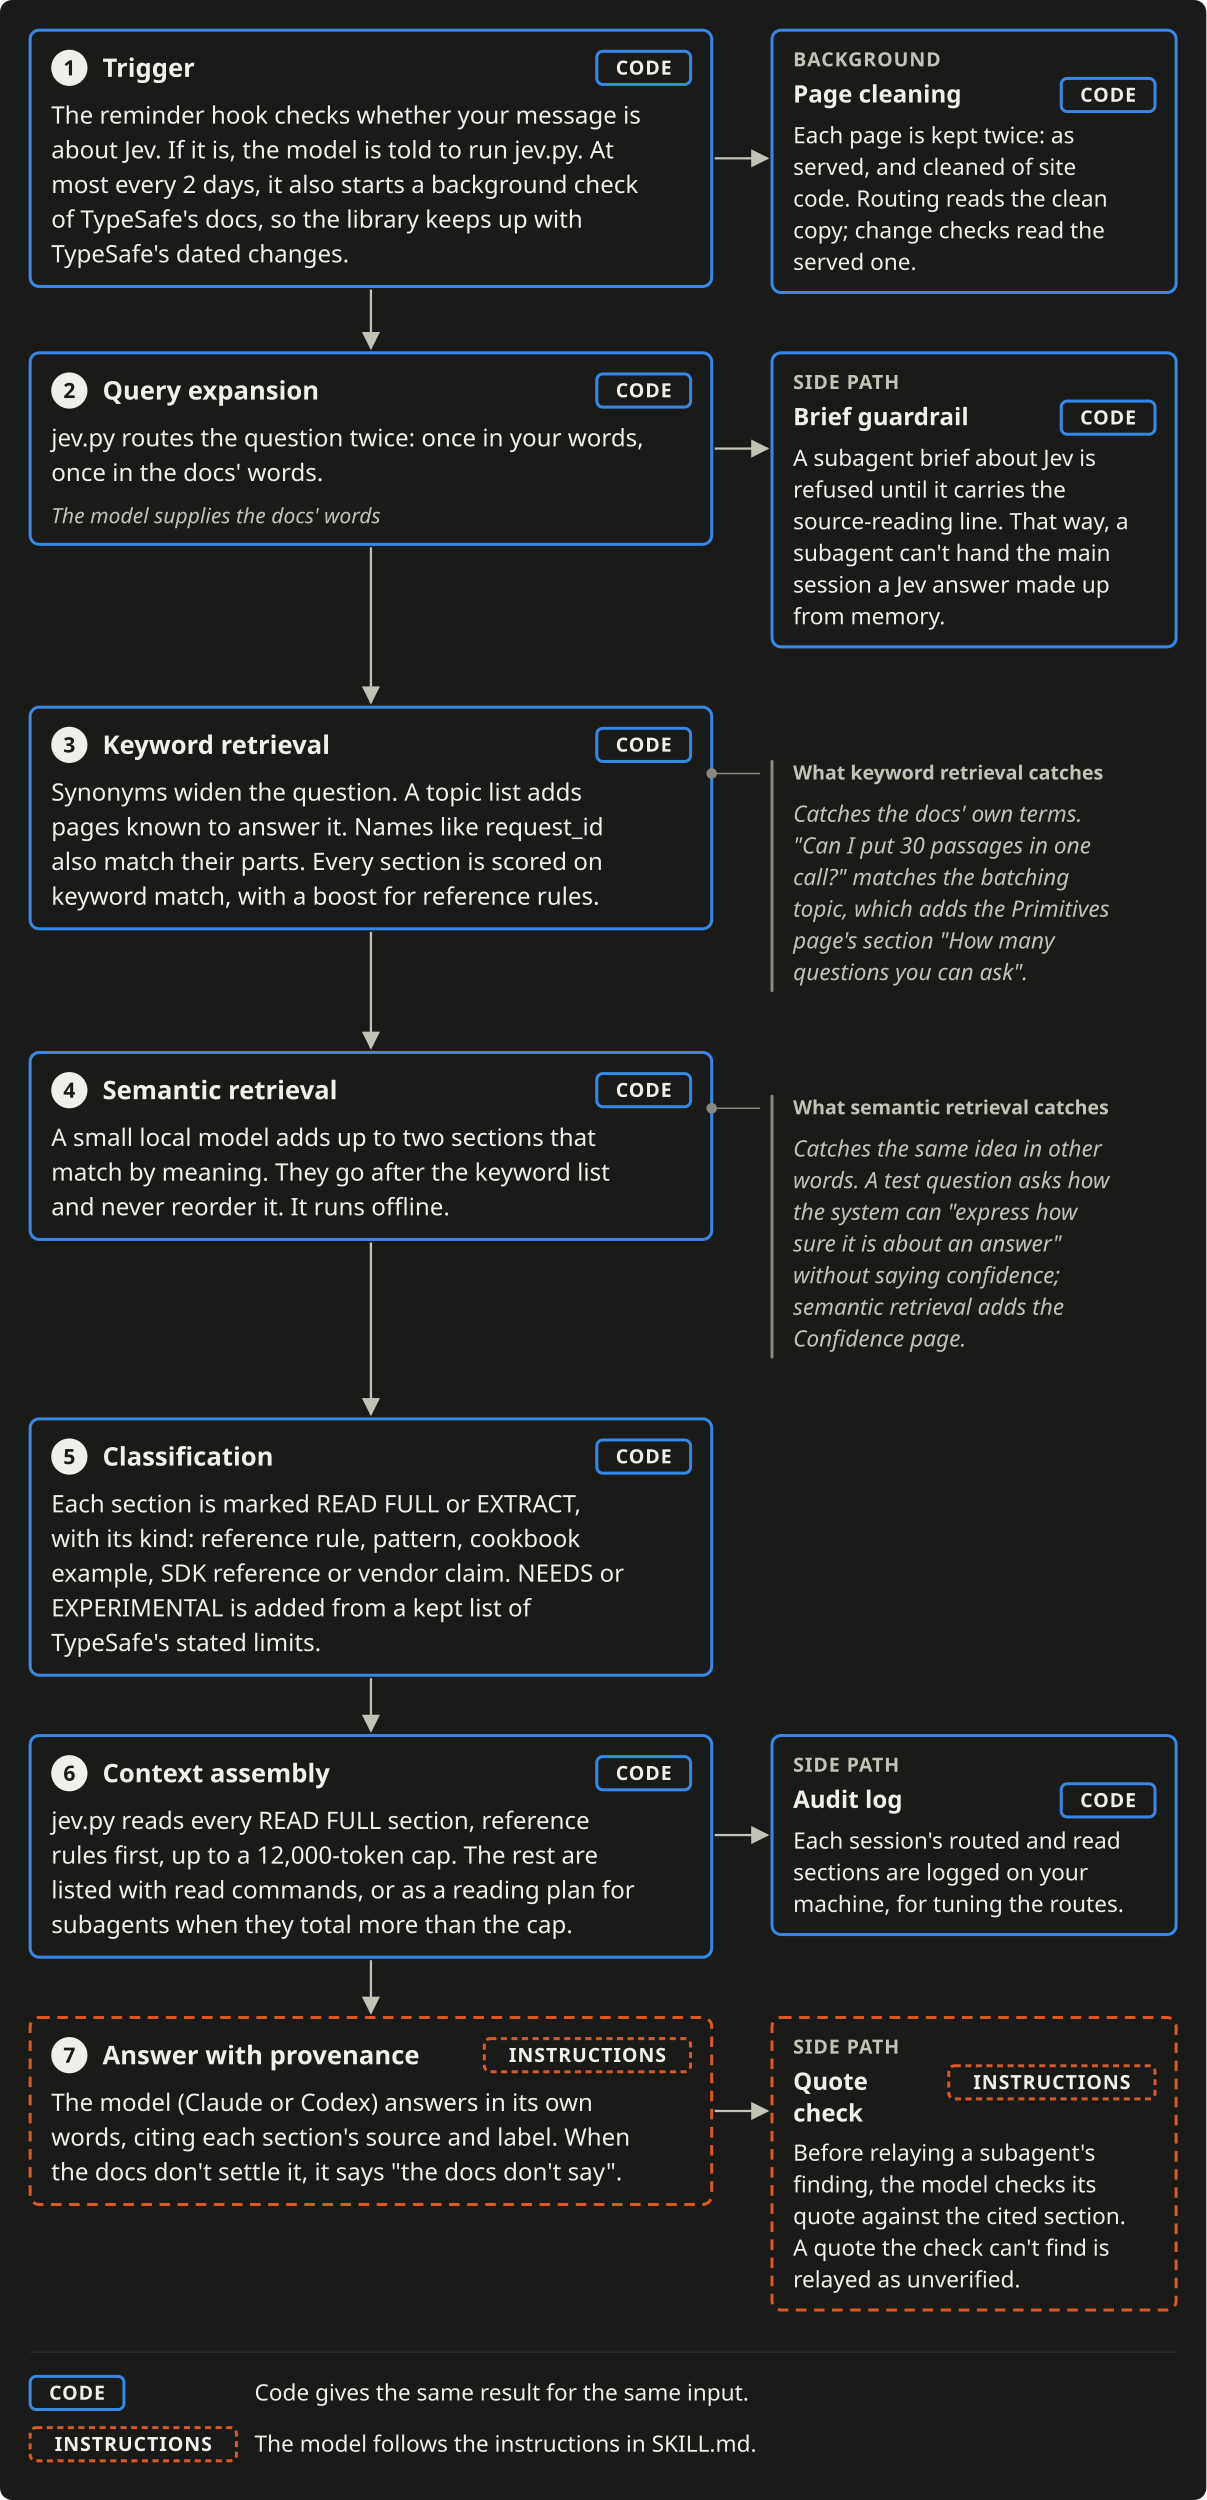
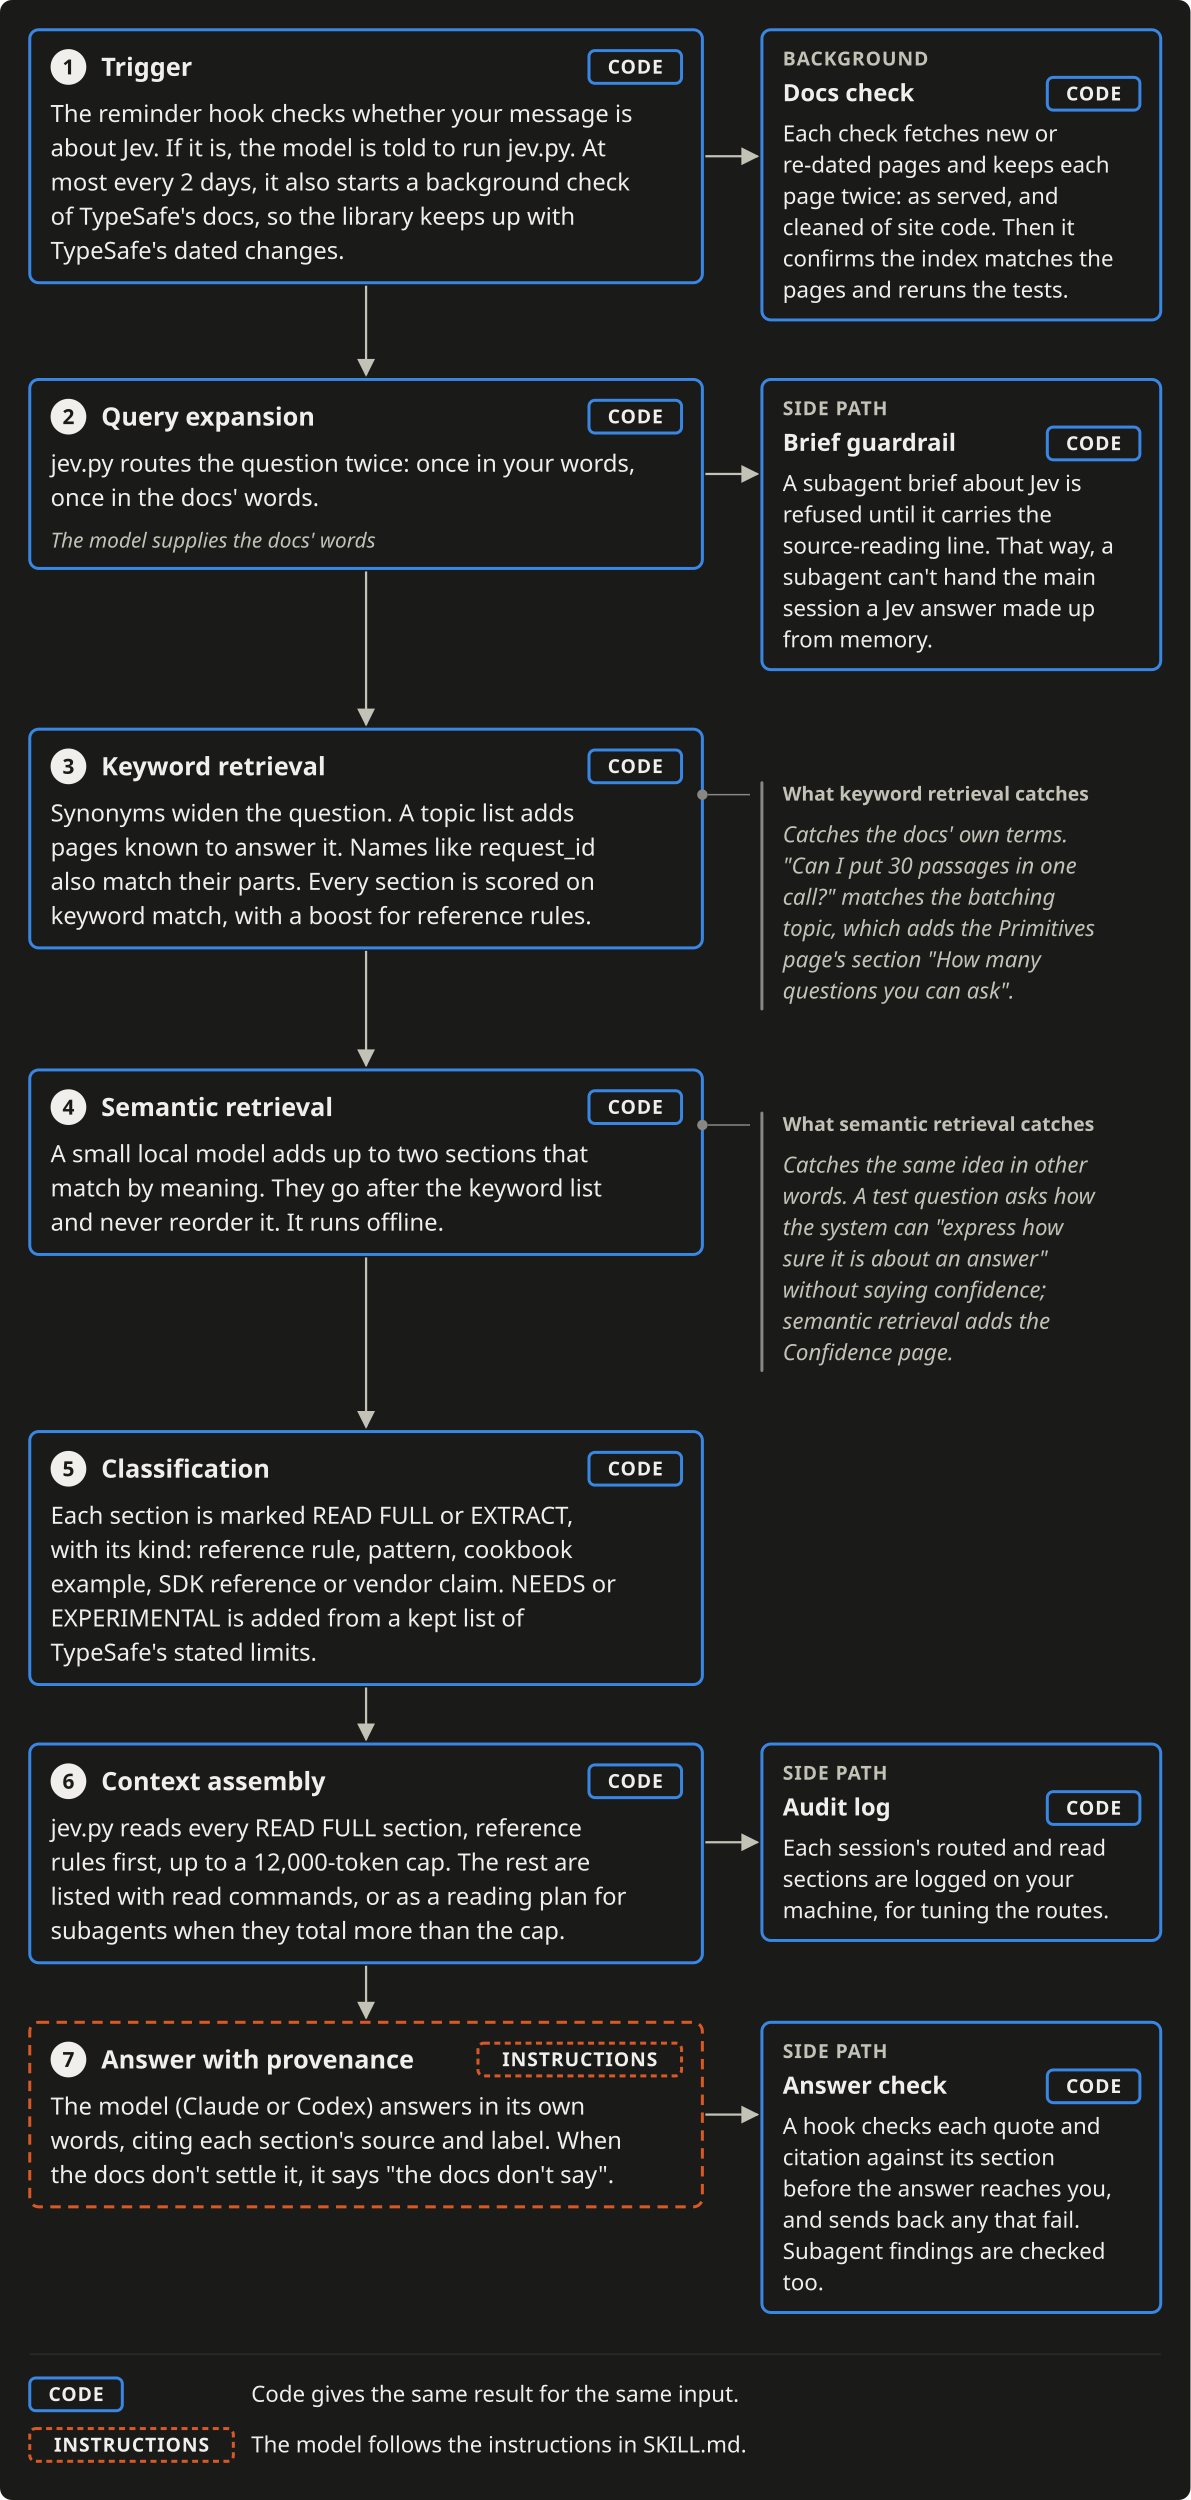
- <svg xmlns="http://www.w3.org/2000/svg" width="800" height="1658" viewBox="0 0 800 1658" font-family="-apple-system, BlinkMacSystemFont, 'Segoe UI', 'Noto Sans', Helvetica, Arial, sans-serif">
-   <rect x="0" y="0" width="800" height="1658" rx="8" fill="#1a1a19" />
+ <svg xmlns="http://www.w3.org/2000/svg" width="800" height="1680" viewBox="0 0 800 1680" font-family="-apple-system, BlinkMacSystemFont, 'Segoe UI', 'Noto Sans', Helvetica, Arial, sans-serif">
+   <rect x="0" y="0" width="800" height="1680" rx="8" fill="#1a1a19" />
  <defs>
    <marker id="ah" viewBox="0 0 10 10" refX="9" refY="5" markerWidth="8" markerHeight="8" orient="auto-start-reverse">
      <path d="M0,0 L10,5 L0,10 z" fill="#c3c2b7" />
    </marker>
  </defs>
  <rect x="20.0" y="20.0" width="452.0" height="170.0" rx="6" fill="#1a1a19" stroke="#3987e5" stroke-width="2" />
  <circle cx="46" cy="45.0" r="12" fill="#f0efec" />
  <text x="46.0" y="50.0" font-size="14" fill="#1a1a19" font-weight="700" text-anchor="middle">1</text>
  <text x="68.0" y="51.0" font-size="17" fill="#f0efec" font-weight="700">Trigger</text>
  <rect x="395.8" y="34.0" width="62.2" height="22" rx="4" fill="#1a1a19" stroke="#3987e5" stroke-width="2" />
  <text x="426.9" y="49.5" font-size="13" fill="#f0efec" font-weight="700" text-anchor="middle" letter-spacing="0.6">CODE</text>
  <text x="34.0" y="82.0" font-size="16" fill="#f0efec">The reminder hook checks whether your message is</text>
  <text x="34.0" y="105.0" font-size="16" fill="#f0efec">about Jev. If it is, the model is told to run jev.py. At</text>
  <text x="34.0" y="128.0" font-size="16" fill="#f0efec">most every 2 days, it also starts a background check</text>
  <text x="34.0" y="151.0" font-size="16" fill="#f0efec">of TypeSafe's docs, so the library keeps up with</text>
  <text x="34.0" y="174.0" font-size="16" fill="#f0efec">TypeSafe's dated changes.</text>
-   <rect x="512.0" y="20.0" width="268.0" height="174.0" rx="6" fill="#1a1a19" stroke="#3987e5" stroke-width="2" />
+   <rect x="512.0" y="20.0" width="268.0" height="195.0" rx="6" fill="#1a1a19" stroke="#3987e5" stroke-width="2" />
  <line x1="474" y1="105.0" x2="509" y2="105.0" stroke="#c3c2b7" stroke-width="1.5" marker-end="url(#ah)" />
  <text x="526.0" y="44.0" font-size="13" fill="#c3c2b7" font-weight="700" letter-spacing="0.6">BACKGROUND</text>
-   <text x="526.0" y="68.0" font-size="16" fill="#f0efec" font-weight="700">Page cleaning</text>
+   <text x="526.0" y="68.0" font-size="16" fill="#f0efec" font-weight="700">Docs check</text>
  <rect x="703.8" y="52.0" width="62.2" height="22" rx="4" fill="#1a1a19" stroke="#3987e5" stroke-width="2" />
  <text x="734.9" y="67.5" font-size="13" fill="#f0efec" font-weight="700" text-anchor="middle" letter-spacing="0.6">CODE</text>
-   <text x="526.0" y="95.0" font-size="15" fill="#f0efec">Each page is kept twice: as</text>
-   <text x="526.0" y="116.0" font-size="15" fill="#f0efec">served, and cleaned of site</text>
-   <text x="526.0" y="137.0" font-size="15" fill="#f0efec">code. Routing reads the clean</text>
-   <text x="526.0" y="158.0" font-size="15" fill="#f0efec">copy; change checks read the</text>
-   <text x="526.0" y="179.0" font-size="15" fill="#f0efec">served one.</text>
-   <line x1="246.0" y1="192.0" x2="246.0" y2="231.0" stroke="#c3c2b7" stroke-width="1.5" marker-end="url(#ah)" />
-   <rect x="20.0" y="234.0" width="452.0" height="127.0" rx="6" fill="#1a1a19" stroke="#3987e5" stroke-width="2" />
-   <circle cx="46" cy="259.0" r="12" fill="#f0efec" />
-   <text x="46.0" y="264.0" font-size="14" fill="#1a1a19" font-weight="700" text-anchor="middle">2</text>
-   <text x="68.0" y="265.0" font-size="17" fill="#f0efec" font-weight="700">Query expansion</text>
-   <rect x="395.8" y="248.0" width="62.2" height="22" rx="4" fill="#1a1a19" stroke="#3987e5" stroke-width="2" />
-   <text x="426.9" y="263.5" font-size="13" fill="#f0efec" font-weight="700" text-anchor="middle" letter-spacing="0.6">CODE</text>
-   <text x="34.0" y="296.0" font-size="16" fill="#f0efec">jev.py routes the question twice: once in your words,</text>
-   <text x="34.0" y="319.0" font-size="16" fill="#f0efec">once in the docs' words.</text>
-   <text x="34.0" y="347.0" font-size="14" fill="#c3c2b7" font-style="italic">The model supplies the docs' words</text>
-   <rect x="512.0" y="234.0" width="268.0" height="195.0" rx="6" fill="#1a1a19" stroke="#3987e5" stroke-width="2" />
-   <line x1="474" y1="297.5" x2="509" y2="297.5" stroke="#c3c2b7" stroke-width="1.5" marker-end="url(#ah)" />
-   <text x="526.0" y="258.0" font-size="13" fill="#c3c2b7" font-weight="700" letter-spacing="0.6">SIDE PATH</text>
-   <text x="526.0" y="282.0" font-size="16" fill="#f0efec" font-weight="700">Brief guardrail</text>
-   <rect x="703.8" y="266.0" width="62.2" height="22" rx="4" fill="#1a1a19" stroke="#3987e5" stroke-width="2" />
-   <text x="734.9" y="281.5" font-size="13" fill="#f0efec" font-weight="700" text-anchor="middle" letter-spacing="0.6">CODE</text>
-   <text x="526.0" y="309.0" font-size="15" fill="#f0efec">A subagent brief about Jev is</text>
-   <text x="526.0" y="330.0" font-size="15" fill="#f0efec">refused until it carries the</text>
-   <text x="526.0" y="351.0" font-size="15" fill="#f0efec">source-reading line. That way, a</text>
-   <text x="526.0" y="372.0" font-size="15" fill="#f0efec">subagent can't hand the main</text>
-   <text x="526.0" y="393.0" font-size="15" fill="#f0efec">session a Jev answer made up</text>
-   <text x="526.0" y="414.0" font-size="15" fill="#f0efec">from memory.</text>
-   <line x1="246.0" y1="363.0" x2="246.0" y2="466.0" stroke="#c3c2b7" stroke-width="1.5" marker-end="url(#ah)" />
-   <rect x="20.0" y="469.0" width="452.0" height="147.0" rx="6" fill="#1a1a19" stroke="#3987e5" stroke-width="2" />
-   <circle cx="46" cy="494.0" r="12" fill="#f0efec" />
-   <text x="46.0" y="499.0" font-size="14" fill="#1a1a19" font-weight="700" text-anchor="middle">3</text>
-   <text x="68.0" y="500.0" font-size="17" fill="#f0efec" font-weight="700">Keyword retrieval</text>
-   <rect x="395.8" y="483.0" width="62.2" height="22" rx="4" fill="#1a1a19" stroke="#3987e5" stroke-width="2" />
-   <text x="426.9" y="498.5" font-size="13" fill="#f0efec" font-weight="700" text-anchor="middle" letter-spacing="0.6">CODE</text>
-   <text x="34.0" y="531.0" font-size="16" fill="#f0efec">Synonyms widen the question. A topic list adds</text>
-   <text x="34.0" y="554.0" font-size="16" fill="#f0efec">pages known to answer it. Names like request_id</text>
-   <text x="34.0" y="577.0" font-size="16" fill="#f0efec">also match their parts. Every section is scored on</text>
-   <text x="34.0" y="600.0" font-size="16" fill="#f0efec">keyword match, with a boost for reference rules.</text>
-   <circle cx="472" cy="513.0" r="3.5" fill="#898781" />
-   <path d="M475.5,513.0 H504.0" fill="none" stroke="#898781" stroke-width="1" />
-   <line x1="512.0" y1="505.0" x2="512.0" y2="657.0" stroke="#898781" stroke-width="2" stroke-linecap="round" />
-   <text x="526.0" y="517.0" font-size="13" fill="#c3c2b7" font-weight="700">What keyword retrieval catches</text>
-   <text x="526.0" y="545.0" font-size="15" fill="#c3c2b7" font-style="italic">Catches the docs' own terms.</text>
-   <text x="526.0" y="566.0" font-size="15" fill="#c3c2b7" font-style="italic">"Can I put 30 passages in one</text>
-   <text x="526.0" y="587.0" font-size="15" fill="#c3c2b7" font-style="italic">call?" matches the batching</text>
-   <text x="526.0" y="608.0" font-size="15" fill="#c3c2b7" font-style="italic">topic, which adds the Primitives</text>
-   <text x="526.0" y="629.0" font-size="15" fill="#c3c2b7" font-style="italic">page's section "How many</text>
-   <text x="526.0" y="650.0" font-size="15" fill="#c3c2b7" font-style="italic">questions you can ask".</text>
-   <line x1="246.0" y1="618.0" x2="246.0" y2="695.0" stroke="#c3c2b7" stroke-width="1.5" marker-end="url(#ah)" />
-   <rect x="20.0" y="698.0" width="452.0" height="124.0" rx="6" fill="#1a1a19" stroke="#3987e5" stroke-width="2" />
-   <circle cx="46" cy="723.0" r="12" fill="#f0efec" />
-   <text x="46.0" y="728.0" font-size="14" fill="#1a1a19" font-weight="700" text-anchor="middle">4</text>
-   <text x="68.0" y="729.0" font-size="17" fill="#f0efec" font-weight="700">Semantic retrieval</text>
-   <rect x="395.8" y="712.0" width="62.2" height="22" rx="4" fill="#1a1a19" stroke="#3987e5" stroke-width="2" />
-   <text x="426.9" y="727.5" font-size="13" fill="#f0efec" font-weight="700" text-anchor="middle" letter-spacing="0.6">CODE</text>
-   <text x="34.0" y="760.0" font-size="16" fill="#f0efec">A small local model adds up to two sections that</text>
-   <text x="34.0" y="783.0" font-size="16" fill="#f0efec">match by meaning. They go after the keyword list</text>
-   <text x="34.0" y="806.0" font-size="16" fill="#f0efec">and never reorder it. It runs offline.</text>
-   <circle cx="472" cy="735.0" r="3.5" fill="#898781" />
-   <path d="M475.5,735.0 H504.0" fill="none" stroke="#898781" stroke-width="1" />
-   <line x1="512.0" y1="727.0" x2="512.0" y2="900.0" stroke="#898781" stroke-width="2" stroke-linecap="round" />
-   <text x="526.0" y="739.0" font-size="13" fill="#c3c2b7" font-weight="700">What semantic retrieval catches</text>
-   <text x="526.0" y="767.0" font-size="15" fill="#c3c2b7" font-style="italic">Catches the same idea in other</text>
-   <text x="526.0" y="788.0" font-size="15" fill="#c3c2b7" font-style="italic">words. A test question asks how</text>
-   <text x="526.0" y="809.0" font-size="15" fill="#c3c2b7" font-style="italic">the system can "express how</text>
-   <text x="526.0" y="830.0" font-size="15" fill="#c3c2b7" font-style="italic">sure it is about an answer"</text>
-   <text x="526.0" y="851.0" font-size="15" fill="#c3c2b7" font-style="italic">without saying confidence;</text>
-   <text x="526.0" y="872.0" font-size="15" fill="#c3c2b7" font-style="italic">semantic retrieval adds the</text>
-   <text x="526.0" y="893.0" font-size="15" fill="#c3c2b7" font-style="italic">Confidence page.</text>
-   <line x1="246.0" y1="824.0" x2="246.0" y2="938.0" stroke="#c3c2b7" stroke-width="1.5" marker-end="url(#ah)" />
-   <rect x="20.0" y="941.0" width="452.0" height="170.0" rx="6" fill="#1a1a19" stroke="#3987e5" stroke-width="2" />
-   <circle cx="46" cy="966.0" r="12" fill="#f0efec" />
-   <text x="46.0" y="971.0" font-size="14" fill="#1a1a19" font-weight="700" text-anchor="middle">5</text>
-   <text x="68.0" y="972.0" font-size="17" fill="#f0efec" font-weight="700">Classification</text>
-   <rect x="395.8" y="955.0" width="62.2" height="22" rx="4" fill="#1a1a19" stroke="#3987e5" stroke-width="2" />
-   <text x="426.9" y="970.5" font-size="13" fill="#f0efec" font-weight="700" text-anchor="middle" letter-spacing="0.6">CODE</text>
-   <text x="34.0" y="1003.0" font-size="16" fill="#f0efec">Each section is marked READ FULL or EXTRACT,</text>
-   <text x="34.0" y="1026.0" font-size="16" fill="#f0efec">with its kind: reference rule, pattern, cookbook</text>
-   <text x="34.0" y="1049.0" font-size="16" fill="#f0efec">example, SDK reference or vendor claim. NEEDS or</text>
-   <text x="34.0" y="1072.0" font-size="16" fill="#f0efec">EXPERIMENTAL is added from a kept list of</text>
-   <text x="34.0" y="1095.0" font-size="16" fill="#f0efec">TypeSafe's stated limits.</text>
-   <line x1="246.0" y1="1113.0" x2="246.0" y2="1148.0" stroke="#c3c2b7" stroke-width="1.5" marker-end="url(#ah)" />
-   <rect x="20.0" y="1151.0" width="452.0" height="147.0" rx="6" fill="#1a1a19" stroke="#3987e5" stroke-width="2" />
-   <circle cx="46" cy="1176.0" r="12" fill="#f0efec" />
-   <text x="46.0" y="1181.0" font-size="14" fill="#1a1a19" font-weight="700" text-anchor="middle">6</text>
-   <text x="68.0" y="1182.0" font-size="17" fill="#f0efec" font-weight="700">Context assembly</text>
-   <rect x="395.8" y="1165.0" width="62.2" height="22" rx="4" fill="#1a1a19" stroke="#3987e5" stroke-width="2" />
-   <text x="426.9" y="1180.5" font-size="13" fill="#f0efec" font-weight="700" text-anchor="middle" letter-spacing="0.6">CODE</text>
-   <text x="34.0" y="1213.0" font-size="16" fill="#f0efec">jev.py reads every READ FULL section, reference</text>
-   <text x="34.0" y="1236.0" font-size="16" fill="#f0efec">rules first, up to a 12,000-token cap. The rest are</text>
-   <text x="34.0" y="1259.0" font-size="16" fill="#f0efec">listed with read commands, or as a reading plan for</text>
-   <text x="34.0" y="1282.0" font-size="16" fill="#f0efec">subagents when they total more than the cap.</text>
-   <rect x="512.0" y="1151.0" width="268.0" height="132.0" rx="6" fill="#1a1a19" stroke="#3987e5" stroke-width="2" />
-   <line x1="474" y1="1217.0" x2="509" y2="1217.0" stroke="#c3c2b7" stroke-width="1.5" marker-end="url(#ah)" />
-   <text x="526.0" y="1175.0" font-size="13" fill="#c3c2b7" font-weight="700" letter-spacing="0.6">SIDE PATH</text>
-   <text x="526.0" y="1199.0" font-size="16" fill="#f0efec" font-weight="700">Audit log</text>
-   <rect x="703.8" y="1183.0" width="62.2" height="22" rx="4" fill="#1a1a19" stroke="#3987e5" stroke-width="2" />
-   <text x="734.9" y="1198.5" font-size="13" fill="#f0efec" font-weight="700" text-anchor="middle" letter-spacing="0.6">CODE</text>
-   <text x="526.0" y="1226.0" font-size="15" fill="#f0efec">Each session's routed and read</text>
-   <text x="526.0" y="1247.0" font-size="15" fill="#f0efec">sections are logged on your</text>
-   <text x="526.0" y="1268.0" font-size="15" fill="#f0efec">machine, for tuning the routes.</text>
-   <line x1="246.0" y1="1300.0" x2="246.0" y2="1335.0" stroke="#c3c2b7" stroke-width="1.5" marker-end="url(#ah)" />
-   <rect x="20.0" y="1338.0" width="452.0" height="124.0" rx="6" fill="#1a1a19" stroke="#d95926" stroke-width="2" stroke-dasharray="7 5" />
-   <circle cx="46" cy="1363.0" r="12" fill="#f0efec" />
-   <text x="46.0" y="1368.0" font-size="14" fill="#1a1a19" font-weight="700" text-anchor="middle">7</text>
-   <text x="68.0" y="1369.0" font-size="17" fill="#f0efec" font-weight="700">Answer with provenance</text>
-   <rect x="321.2" y="1352.0" width="136.8" height="22" rx="4" fill="#1a1a19" stroke="#d95926" stroke-width="2" stroke-dasharray="4 3" />
-   <text x="389.6" y="1367.5" font-size="13" fill="#f0efec" font-weight="700" text-anchor="middle" letter-spacing="0.6">INSTRUCTIONS</text>
-   <text x="34.0" y="1400.0" font-size="16" fill="#f0efec">The model (Claude or Codex) answers in its own</text>
-   <text x="34.0" y="1423.0" font-size="16" fill="#f0efec">words, citing each section's source and label. When</text>
-   <text x="34.0" y="1446.0" font-size="16" fill="#f0efec">the docs don't settle it, it says "the docs don't say".</text>
-   <rect x="512.0" y="1338.0" width="268.0" height="194.0" rx="6" fill="#1a1a19" stroke="#d95926" stroke-width="2" stroke-dasharray="7 5" />
-   <line x1="474" y1="1400.0" x2="509" y2="1400.0" stroke="#c3c2b7" stroke-width="1.5" marker-end="url(#ah)" />
-   <text x="526.0" y="1362.0" font-size="13" fill="#c3c2b7" font-weight="700" letter-spacing="0.6">SIDE PATH</text>
-   <text x="526.0" y="1386.0" font-size="16" fill="#f0efec" font-weight="700">Quote</text>
-   <text x="526.0" y="1407.0" font-size="16" fill="#f0efec" font-weight="700">check</text>
-   <rect x="629.2" y="1370.0" width="136.8" height="22" rx="4" fill="#1a1a19" stroke="#d95926" stroke-width="2" stroke-dasharray="4 3" />
-   <text x="697.6" y="1385.5" font-size="13" fill="#f0efec" font-weight="700" text-anchor="middle" letter-spacing="0.6">INSTRUCTIONS</text>
-   <text x="526.0" y="1433.0" font-size="15" fill="#f0efec">Before relaying a subagent's</text>
-   <text x="526.0" y="1454.0" font-size="15" fill="#f0efec">finding, the model checks its</text>
-   <text x="526.0" y="1475.0" font-size="15" fill="#f0efec">quote against the cited section.</text>
-   <text x="526.0" y="1496.0" font-size="15" fill="#f0efec">A quote the check can't find is</text>
-   <text x="526.0" y="1517.0" font-size="15" fill="#f0efec">relayed as unverified.</text>
-   <line x1="20" y1="1560.0" x2="780" y2="1560.0" stroke="#2c2c2a" stroke-width="1" />
-   <rect x="20.0" y="1576.0" width="62.2" height="22" rx="4" fill="#1a1a19" stroke="#3987e5" stroke-width="2" />
-   <text x="51.1" y="1591.5" font-size="13" fill="#f0efec" font-weight="700" text-anchor="middle" letter-spacing="0.6">CODE</text>
-   <text x="168.8" y="1592.0" font-size="15" fill="#f0efec">Code gives the same result for the same input.</text>
-   <rect x="20.0" y="1610.0" width="136.8" height="22" rx="4" fill="#1a1a19" stroke="#d95926" stroke-width="2" stroke-dasharray="4 3" />
-   <text x="88.4" y="1625.5" font-size="13" fill="#f0efec" font-weight="700" text-anchor="middle" letter-spacing="0.6">INSTRUCTIONS</text>
-   <text x="168.8" y="1626.0" font-size="15" fill="#f0efec">The model follows the instructions in SKILL.md.</text>
+   <text x="526.0" y="95.0" font-size="15" fill="#f0efec">Each check fetches new or</text>
+   <text x="526.0" y="116.0" font-size="15" fill="#f0efec">re-dated pages and keeps each</text>
+   <text x="526.0" y="137.0" font-size="15" fill="#f0efec">page twice: as served, and</text>
+   <text x="526.0" y="158.0" font-size="15" fill="#f0efec">cleaned of site code. Then it</text>
+   <text x="526.0" y="179.0" font-size="15" fill="#f0efec">confirms the index matches the</text>
+   <text x="526.0" y="200.0" font-size="15" fill="#f0efec">pages and reruns the tests.</text>
+   <line x1="246.0" y1="192.0" x2="246.0" y2="252.0" stroke="#c3c2b7" stroke-width="1.5" marker-end="url(#ah)" />
+   <rect x="20.0" y="255.0" width="452.0" height="127.0" rx="6" fill="#1a1a19" stroke="#3987e5" stroke-width="2" />
+   <circle cx="46" cy="280.0" r="12" fill="#f0efec" />
+   <text x="46.0" y="285.0" font-size="14" fill="#1a1a19" font-weight="700" text-anchor="middle">2</text>
+   <text x="68.0" y="286.0" font-size="17" fill="#f0efec" font-weight="700">Query expansion</text>
+   <rect x="395.8" y="269.0" width="62.2" height="22" rx="4" fill="#1a1a19" stroke="#3987e5" stroke-width="2" />
+   <text x="426.9" y="284.5" font-size="13" fill="#f0efec" font-weight="700" text-anchor="middle" letter-spacing="0.6">CODE</text>
+   <text x="34.0" y="317.0" font-size="16" fill="#f0efec">jev.py routes the question twice: once in your words,</text>
+   <text x="34.0" y="340.0" font-size="16" fill="#f0efec">once in the docs' words.</text>
+   <text x="34.0" y="368.0" font-size="14" fill="#c3c2b7" font-style="italic">The model supplies the docs' words</text>
+   <rect x="512.0" y="255.0" width="268.0" height="195.0" rx="6" fill="#1a1a19" stroke="#3987e5" stroke-width="2" />
+   <line x1="474" y1="318.5" x2="509" y2="318.5" stroke="#c3c2b7" stroke-width="1.5" marker-end="url(#ah)" />
+   <text x="526.0" y="279.0" font-size="13" fill="#c3c2b7" font-weight="700" letter-spacing="0.6">SIDE PATH</text>
+   <text x="526.0" y="303.0" font-size="16" fill="#f0efec" font-weight="700">Brief guardrail</text>
+   <rect x="703.8" y="287.0" width="62.2" height="22" rx="4" fill="#1a1a19" stroke="#3987e5" stroke-width="2" />
+   <text x="734.9" y="302.5" font-size="13" fill="#f0efec" font-weight="700" text-anchor="middle" letter-spacing="0.6">CODE</text>
+   <text x="526.0" y="330.0" font-size="15" fill="#f0efec">A subagent brief about Jev is</text>
+   <text x="526.0" y="351.0" font-size="15" fill="#f0efec">refused until it carries the</text>
+   <text x="526.0" y="372.0" font-size="15" fill="#f0efec">source-reading line. That way, a</text>
+   <text x="526.0" y="393.0" font-size="15" fill="#f0efec">subagent can't hand the main</text>
+   <text x="526.0" y="414.0" font-size="15" fill="#f0efec">session a Jev answer made up</text>
+   <text x="526.0" y="435.0" font-size="15" fill="#f0efec">from memory.</text>
+   <line x1="246.0" y1="384.0" x2="246.0" y2="487.0" stroke="#c3c2b7" stroke-width="1.5" marker-end="url(#ah)" />
+   <rect x="20.0" y="490.0" width="452.0" height="147.0" rx="6" fill="#1a1a19" stroke="#3987e5" stroke-width="2" />
+   <circle cx="46" cy="515.0" r="12" fill="#f0efec" />
+   <text x="46.0" y="520.0" font-size="14" fill="#1a1a19" font-weight="700" text-anchor="middle">3</text>
+   <text x="68.0" y="521.0" font-size="17" fill="#f0efec" font-weight="700">Keyword retrieval</text>
+   <rect x="395.8" y="504.0" width="62.2" height="22" rx="4" fill="#1a1a19" stroke="#3987e5" stroke-width="2" />
+   <text x="426.9" y="519.5" font-size="13" fill="#f0efec" font-weight="700" text-anchor="middle" letter-spacing="0.6">CODE</text>
+   <text x="34.0" y="552.0" font-size="16" fill="#f0efec">Synonyms widen the question. A topic list adds</text>
+   <text x="34.0" y="575.0" font-size="16" fill="#f0efec">pages known to answer it. Names like request_id</text>
+   <text x="34.0" y="598.0" font-size="16" fill="#f0efec">also match their parts. Every section is scored on</text>
+   <text x="34.0" y="621.0" font-size="16" fill="#f0efec">keyword match, with a boost for reference rules.</text>
+   <circle cx="472" cy="534.0" r="3.5" fill="#898781" />
+   <path d="M475.5,534.0 H504.0" fill="none" stroke="#898781" stroke-width="1" />
+   <line x1="512.0" y1="526.0" x2="512.0" y2="678.0" stroke="#898781" stroke-width="2" stroke-linecap="round" />
+   <text x="526.0" y="538.0" font-size="13" fill="#c3c2b7" font-weight="700">What keyword retrieval catches</text>
+   <text x="526.0" y="566.0" font-size="15" fill="#c3c2b7" font-style="italic">Catches the docs' own terms.</text>
+   <text x="526.0" y="587.0" font-size="15" fill="#c3c2b7" font-style="italic">"Can I put 30 passages in one</text>
+   <text x="526.0" y="608.0" font-size="15" fill="#c3c2b7" font-style="italic">call?" matches the batching</text>
+   <text x="526.0" y="629.0" font-size="15" fill="#c3c2b7" font-style="italic">topic, which adds the Primitives</text>
+   <text x="526.0" y="650.0" font-size="15" fill="#c3c2b7" font-style="italic">page's section "How many</text>
+   <text x="526.0" y="671.0" font-size="15" fill="#c3c2b7" font-style="italic">questions you can ask".</text>
+   <line x1="246.0" y1="639.0" x2="246.0" y2="716.0" stroke="#c3c2b7" stroke-width="1.5" marker-end="url(#ah)" />
+   <rect x="20.0" y="719.0" width="452.0" height="124.0" rx="6" fill="#1a1a19" stroke="#3987e5" stroke-width="2" />
+   <circle cx="46" cy="744.0" r="12" fill="#f0efec" />
+   <text x="46.0" y="749.0" font-size="14" fill="#1a1a19" font-weight="700" text-anchor="middle">4</text>
+   <text x="68.0" y="750.0" font-size="17" fill="#f0efec" font-weight="700">Semantic retrieval</text>
+   <rect x="395.8" y="733.0" width="62.2" height="22" rx="4" fill="#1a1a19" stroke="#3987e5" stroke-width="2" />
+   <text x="426.9" y="748.5" font-size="13" fill="#f0efec" font-weight="700" text-anchor="middle" letter-spacing="0.6">CODE</text>
+   <text x="34.0" y="781.0" font-size="16" fill="#f0efec">A small local model adds up to two sections that</text>
+   <text x="34.0" y="804.0" font-size="16" fill="#f0efec">match by meaning. They go after the keyword list</text>
+   <text x="34.0" y="827.0" font-size="16" fill="#f0efec">and never reorder it. It runs offline.</text>
+   <circle cx="472" cy="756.0" r="3.5" fill="#898781" />
+   <path d="M475.5,756.0 H504.0" fill="none" stroke="#898781" stroke-width="1" />
+   <line x1="512.0" y1="748.0" x2="512.0" y2="921.0" stroke="#898781" stroke-width="2" stroke-linecap="round" />
+   <text x="526.0" y="760.0" font-size="13" fill="#c3c2b7" font-weight="700">What semantic retrieval catches</text>
+   <text x="526.0" y="788.0" font-size="15" fill="#c3c2b7" font-style="italic">Catches the same idea in other</text>
+   <text x="526.0" y="809.0" font-size="15" fill="#c3c2b7" font-style="italic">words. A test question asks how</text>
+   <text x="526.0" y="830.0" font-size="15" fill="#c3c2b7" font-style="italic">the system can "express how</text>
+   <text x="526.0" y="851.0" font-size="15" fill="#c3c2b7" font-style="italic">sure it is about an answer"</text>
+   <text x="526.0" y="872.0" font-size="15" fill="#c3c2b7" font-style="italic">without saying confidence;</text>
+   <text x="526.0" y="893.0" font-size="15" fill="#c3c2b7" font-style="italic">semantic retrieval adds the</text>
+   <text x="526.0" y="914.0" font-size="15" fill="#c3c2b7" font-style="italic">Confidence page.</text>
+   <line x1="246.0" y1="845.0" x2="246.0" y2="959.0" stroke="#c3c2b7" stroke-width="1.5" marker-end="url(#ah)" />
+   <rect x="20.0" y="962.0" width="452.0" height="170.0" rx="6" fill="#1a1a19" stroke="#3987e5" stroke-width="2" />
+   <circle cx="46" cy="987.0" r="12" fill="#f0efec" />
+   <text x="46.0" y="992.0" font-size="14" fill="#1a1a19" font-weight="700" text-anchor="middle">5</text>
+   <text x="68.0" y="993.0" font-size="17" fill="#f0efec" font-weight="700">Classification</text>
+   <rect x="395.8" y="976.0" width="62.2" height="22" rx="4" fill="#1a1a19" stroke="#3987e5" stroke-width="2" />
+   <text x="426.9" y="991.5" font-size="13" fill="#f0efec" font-weight="700" text-anchor="middle" letter-spacing="0.6">CODE</text>
+   <text x="34.0" y="1024.0" font-size="16" fill="#f0efec">Each section is marked READ FULL or EXTRACT,</text>
+   <text x="34.0" y="1047.0" font-size="16" fill="#f0efec">with its kind: reference rule, pattern, cookbook</text>
+   <text x="34.0" y="1070.0" font-size="16" fill="#f0efec">example, SDK reference or vendor claim. NEEDS or</text>
+   <text x="34.0" y="1093.0" font-size="16" fill="#f0efec">EXPERIMENTAL is added from a kept list of</text>
+   <text x="34.0" y="1116.0" font-size="16" fill="#f0efec">TypeSafe's stated limits.</text>
+   <line x1="246.0" y1="1134.0" x2="246.0" y2="1169.0" stroke="#c3c2b7" stroke-width="1.5" marker-end="url(#ah)" />
+   <rect x="20.0" y="1172.0" width="452.0" height="147.0" rx="6" fill="#1a1a19" stroke="#3987e5" stroke-width="2" />
+   <circle cx="46" cy="1197.0" r="12" fill="#f0efec" />
+   <text x="46.0" y="1202.0" font-size="14" fill="#1a1a19" font-weight="700" text-anchor="middle">6</text>
+   <text x="68.0" y="1203.0" font-size="17" fill="#f0efec" font-weight="700">Context assembly</text>
+   <rect x="395.8" y="1186.0" width="62.2" height="22" rx="4" fill="#1a1a19" stroke="#3987e5" stroke-width="2" />
+   <text x="426.9" y="1201.5" font-size="13" fill="#f0efec" font-weight="700" text-anchor="middle" letter-spacing="0.6">CODE</text>
+   <text x="34.0" y="1234.0" font-size="16" fill="#f0efec">jev.py reads every READ FULL section, reference</text>
+   <text x="34.0" y="1257.0" font-size="16" fill="#f0efec">rules first, up to a 12,000-token cap. The rest are</text>
+   <text x="34.0" y="1280.0" font-size="16" fill="#f0efec">listed with read commands, or as a reading plan for</text>
+   <text x="34.0" y="1303.0" font-size="16" fill="#f0efec">subagents when they total more than the cap.</text>
+   <rect x="512.0" y="1172.0" width="268.0" height="132.0" rx="6" fill="#1a1a19" stroke="#3987e5" stroke-width="2" />
+   <line x1="474" y1="1238.0" x2="509" y2="1238.0" stroke="#c3c2b7" stroke-width="1.5" marker-end="url(#ah)" />
+   <text x="526.0" y="1196.0" font-size="13" fill="#c3c2b7" font-weight="700" letter-spacing="0.6">SIDE PATH</text>
+   <text x="526.0" y="1220.0" font-size="16" fill="#f0efec" font-weight="700">Audit log</text>
+   <rect x="703.8" y="1204.0" width="62.2" height="22" rx="4" fill="#1a1a19" stroke="#3987e5" stroke-width="2" />
+   <text x="734.9" y="1219.5" font-size="13" fill="#f0efec" font-weight="700" text-anchor="middle" letter-spacing="0.6">CODE</text>
+   <text x="526.0" y="1247.0" font-size="15" fill="#f0efec">Each session's routed and read</text>
+   <text x="526.0" y="1268.0" font-size="15" fill="#f0efec">sections are logged on your</text>
+   <text x="526.0" y="1289.0" font-size="15" fill="#f0efec">machine, for tuning the routes.</text>
+   <line x1="246.0" y1="1321.0" x2="246.0" y2="1356.0" stroke="#c3c2b7" stroke-width="1.5" marker-end="url(#ah)" />
+   <rect x="20.0" y="1359.0" width="452.0" height="124.0" rx="6" fill="#1a1a19" stroke="#d95926" stroke-width="2" stroke-dasharray="7 5" />
+   <circle cx="46" cy="1384.0" r="12" fill="#f0efec" />
+   <text x="46.0" y="1389.0" font-size="14" fill="#1a1a19" font-weight="700" text-anchor="middle">7</text>
+   <text x="68.0" y="1390.0" font-size="17" fill="#f0efec" font-weight="700">Answer with provenance</text>
+   <rect x="321.2" y="1373.0" width="136.8" height="22" rx="4" fill="#1a1a19" stroke="#d95926" stroke-width="2" stroke-dasharray="4 3" />
+   <text x="389.6" y="1388.5" font-size="13" fill="#f0efec" font-weight="700" text-anchor="middle" letter-spacing="0.6">INSTRUCTIONS</text>
+   <text x="34.0" y="1421.0" font-size="16" fill="#f0efec">The model (Claude or Codex) answers in its own</text>
+   <text x="34.0" y="1444.0" font-size="16" fill="#f0efec">words, citing each section's source and label. When</text>
+   <text x="34.0" y="1467.0" font-size="16" fill="#f0efec">the docs don't settle it, it says "the docs don't say".</text>
+   <rect x="512.0" y="1359.0" width="268.0" height="195.0" rx="6" fill="#1a1a19" stroke="#3987e5" stroke-width="2" />
+   <line x1="474" y1="1421.0" x2="509" y2="1421.0" stroke="#c3c2b7" stroke-width="1.5" marker-end="url(#ah)" />
+   <text x="526.0" y="1383.0" font-size="13" fill="#c3c2b7" font-weight="700" letter-spacing="0.6">SIDE PATH</text>
+   <text x="526.0" y="1407.0" font-size="16" fill="#f0efec" font-weight="700">Answer check</text>
+   <rect x="703.8" y="1391.0" width="62.2" height="22" rx="4" fill="#1a1a19" stroke="#3987e5" stroke-width="2" />
+   <text x="734.9" y="1406.5" font-size="13" fill="#f0efec" font-weight="700" text-anchor="middle" letter-spacing="0.6">CODE</text>
+   <text x="526.0" y="1434.0" font-size="15" fill="#f0efec">A hook checks each quote and</text>
+   <text x="526.0" y="1455.0" font-size="15" fill="#f0efec">citation against its section</text>
+   <text x="526.0" y="1476.0" font-size="15" fill="#f0efec">before the answer reaches you,</text>
+   <text x="526.0" y="1497.0" font-size="15" fill="#f0efec">and sends back any that fail.</text>
+   <text x="526.0" y="1518.0" font-size="15" fill="#f0efec">Subagent findings are checked</text>
+   <text x="526.0" y="1539.0" font-size="15" fill="#f0efec">too.</text>
+   <line x1="20" y1="1582.0" x2="780" y2="1582.0" stroke="#2c2c2a" stroke-width="1" />
+   <rect x="20.0" y="1598.0" width="62.2" height="22" rx="4" fill="#1a1a19" stroke="#3987e5" stroke-width="2" />
+   <text x="51.1" y="1613.5" font-size="13" fill="#f0efec" font-weight="700" text-anchor="middle" letter-spacing="0.6">CODE</text>
+   <text x="168.8" y="1614.0" font-size="15" fill="#f0efec">Code gives the same result for the same input.</text>
+   <rect x="20.0" y="1632.0" width="136.8" height="22" rx="4" fill="#1a1a19" stroke="#d95926" stroke-width="2" stroke-dasharray="4 3" />
+   <text x="88.4" y="1647.5" font-size="13" fill="#f0efec" font-weight="700" text-anchor="middle" letter-spacing="0.6">INSTRUCTIONS</text>
+   <text x="168.8" y="1648.0" font-size="15" fill="#f0efec">The model follows the instructions in SKILL.md.</text>
</svg>
